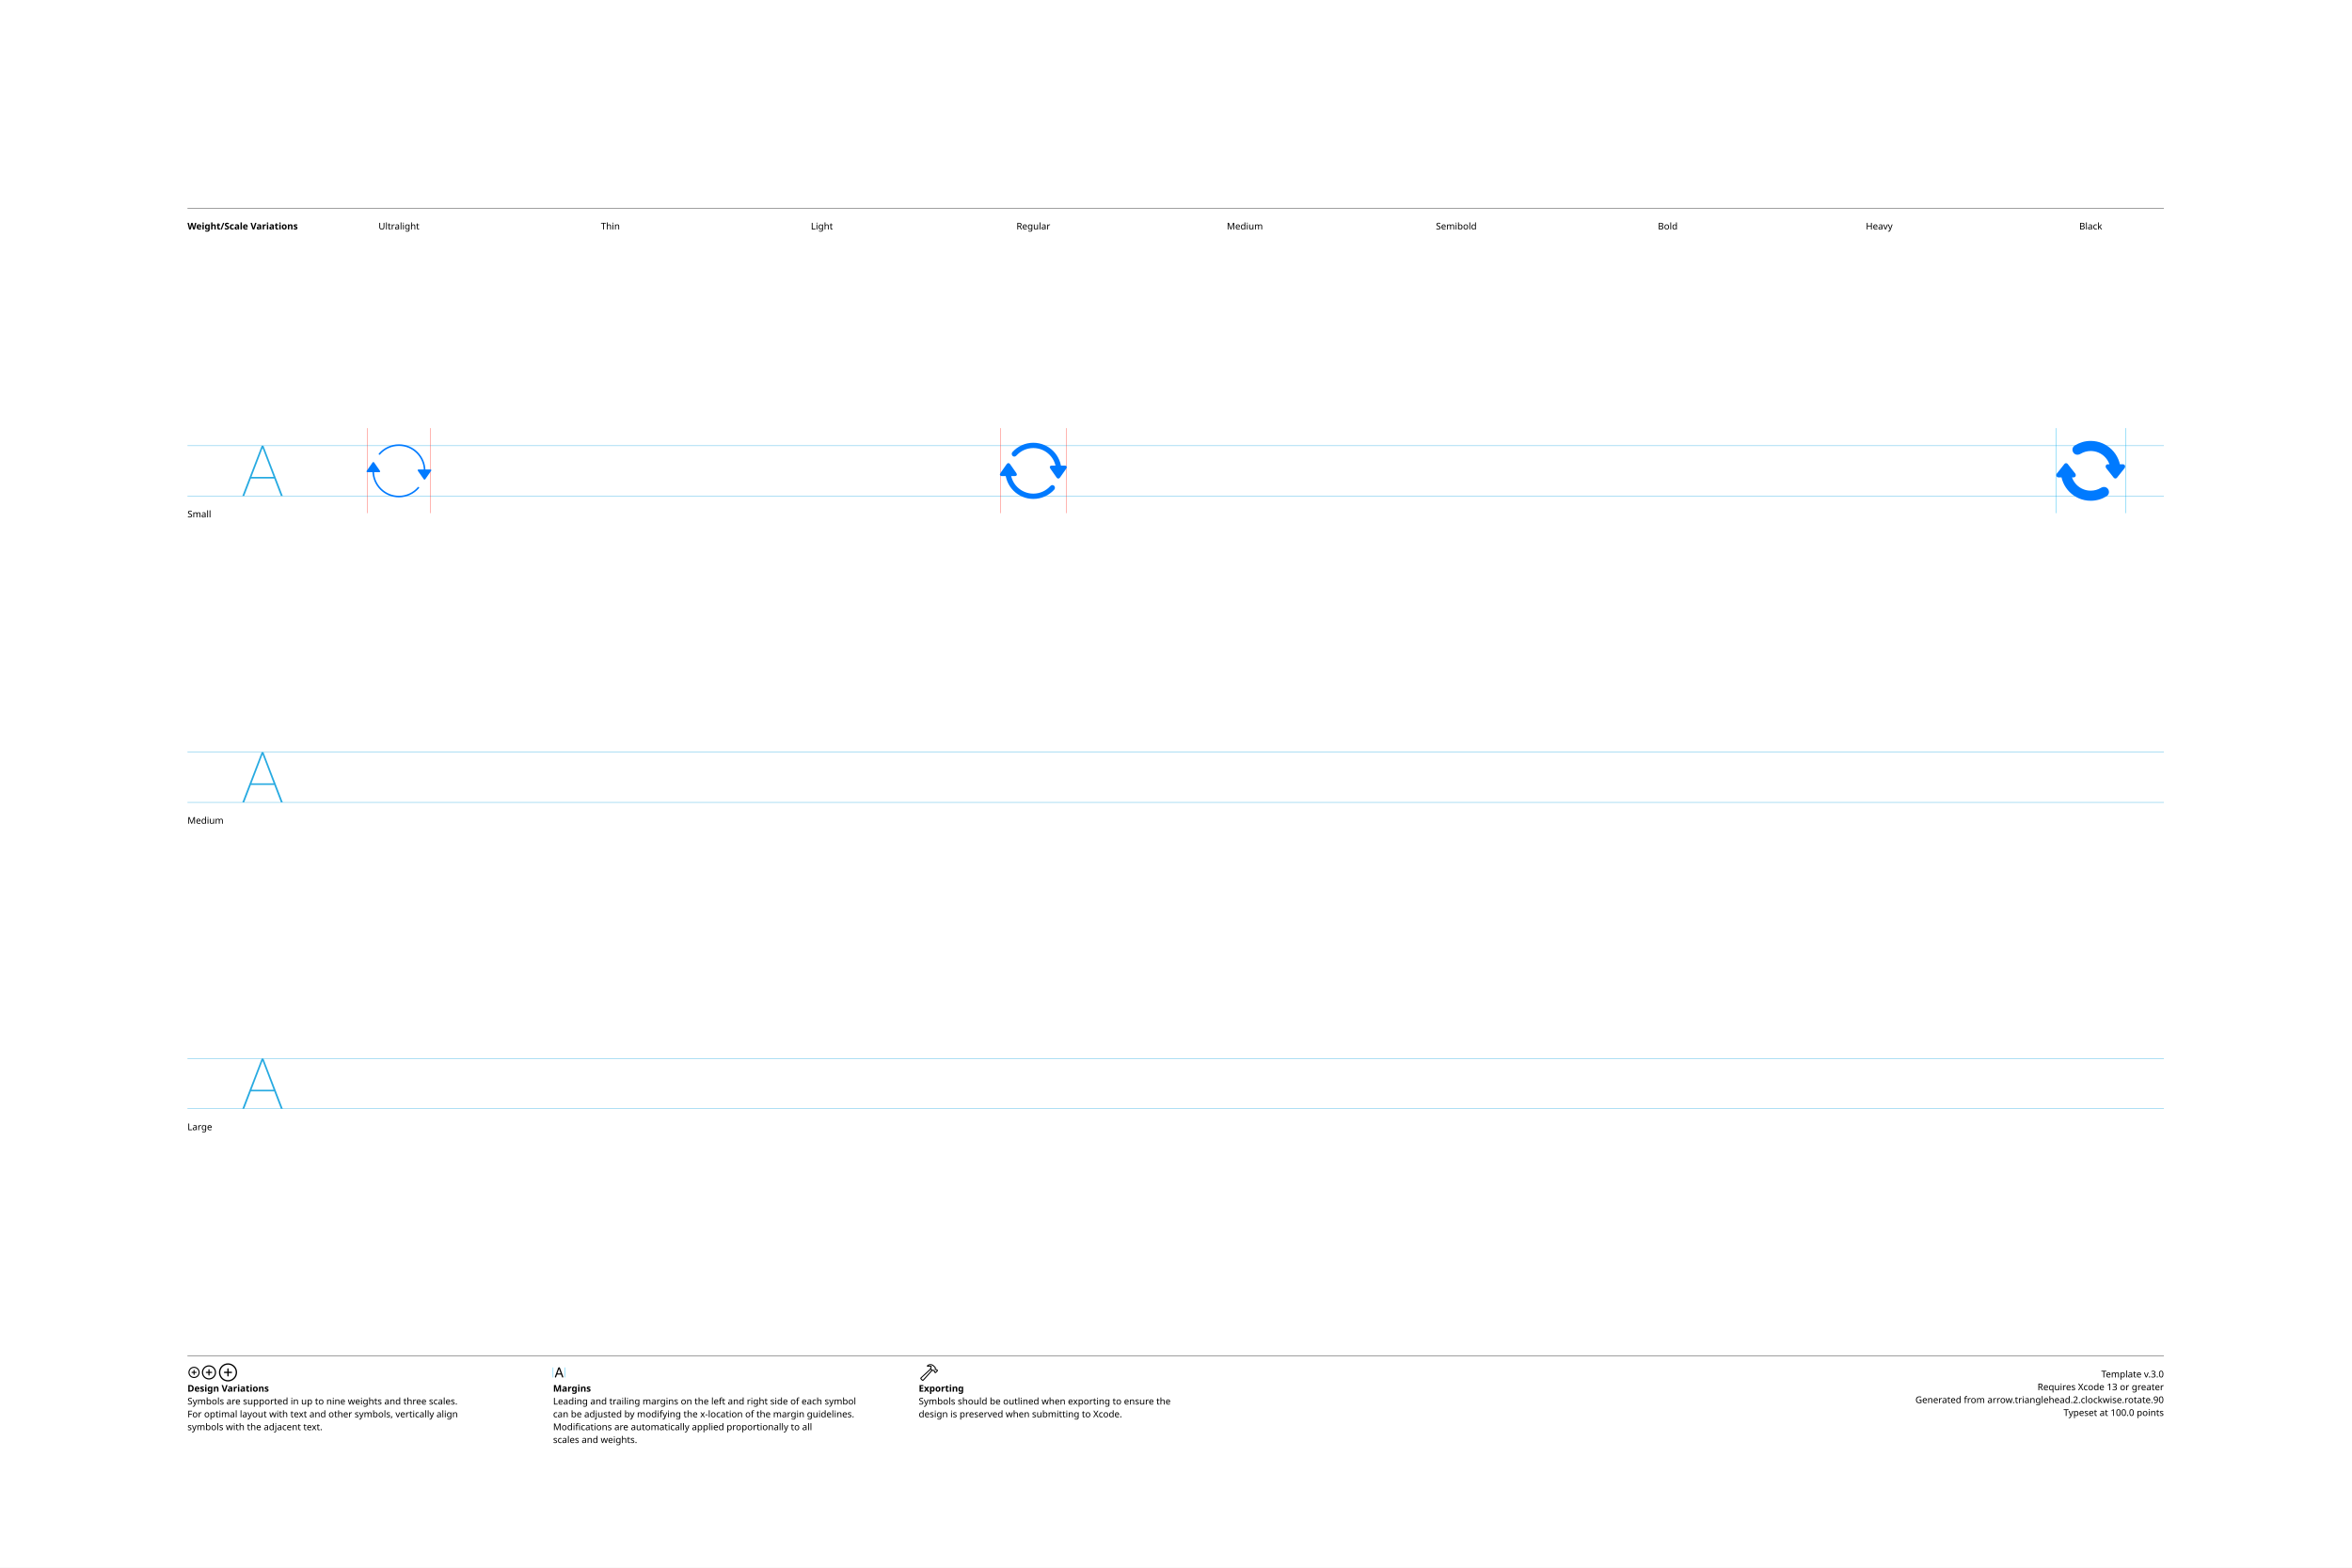
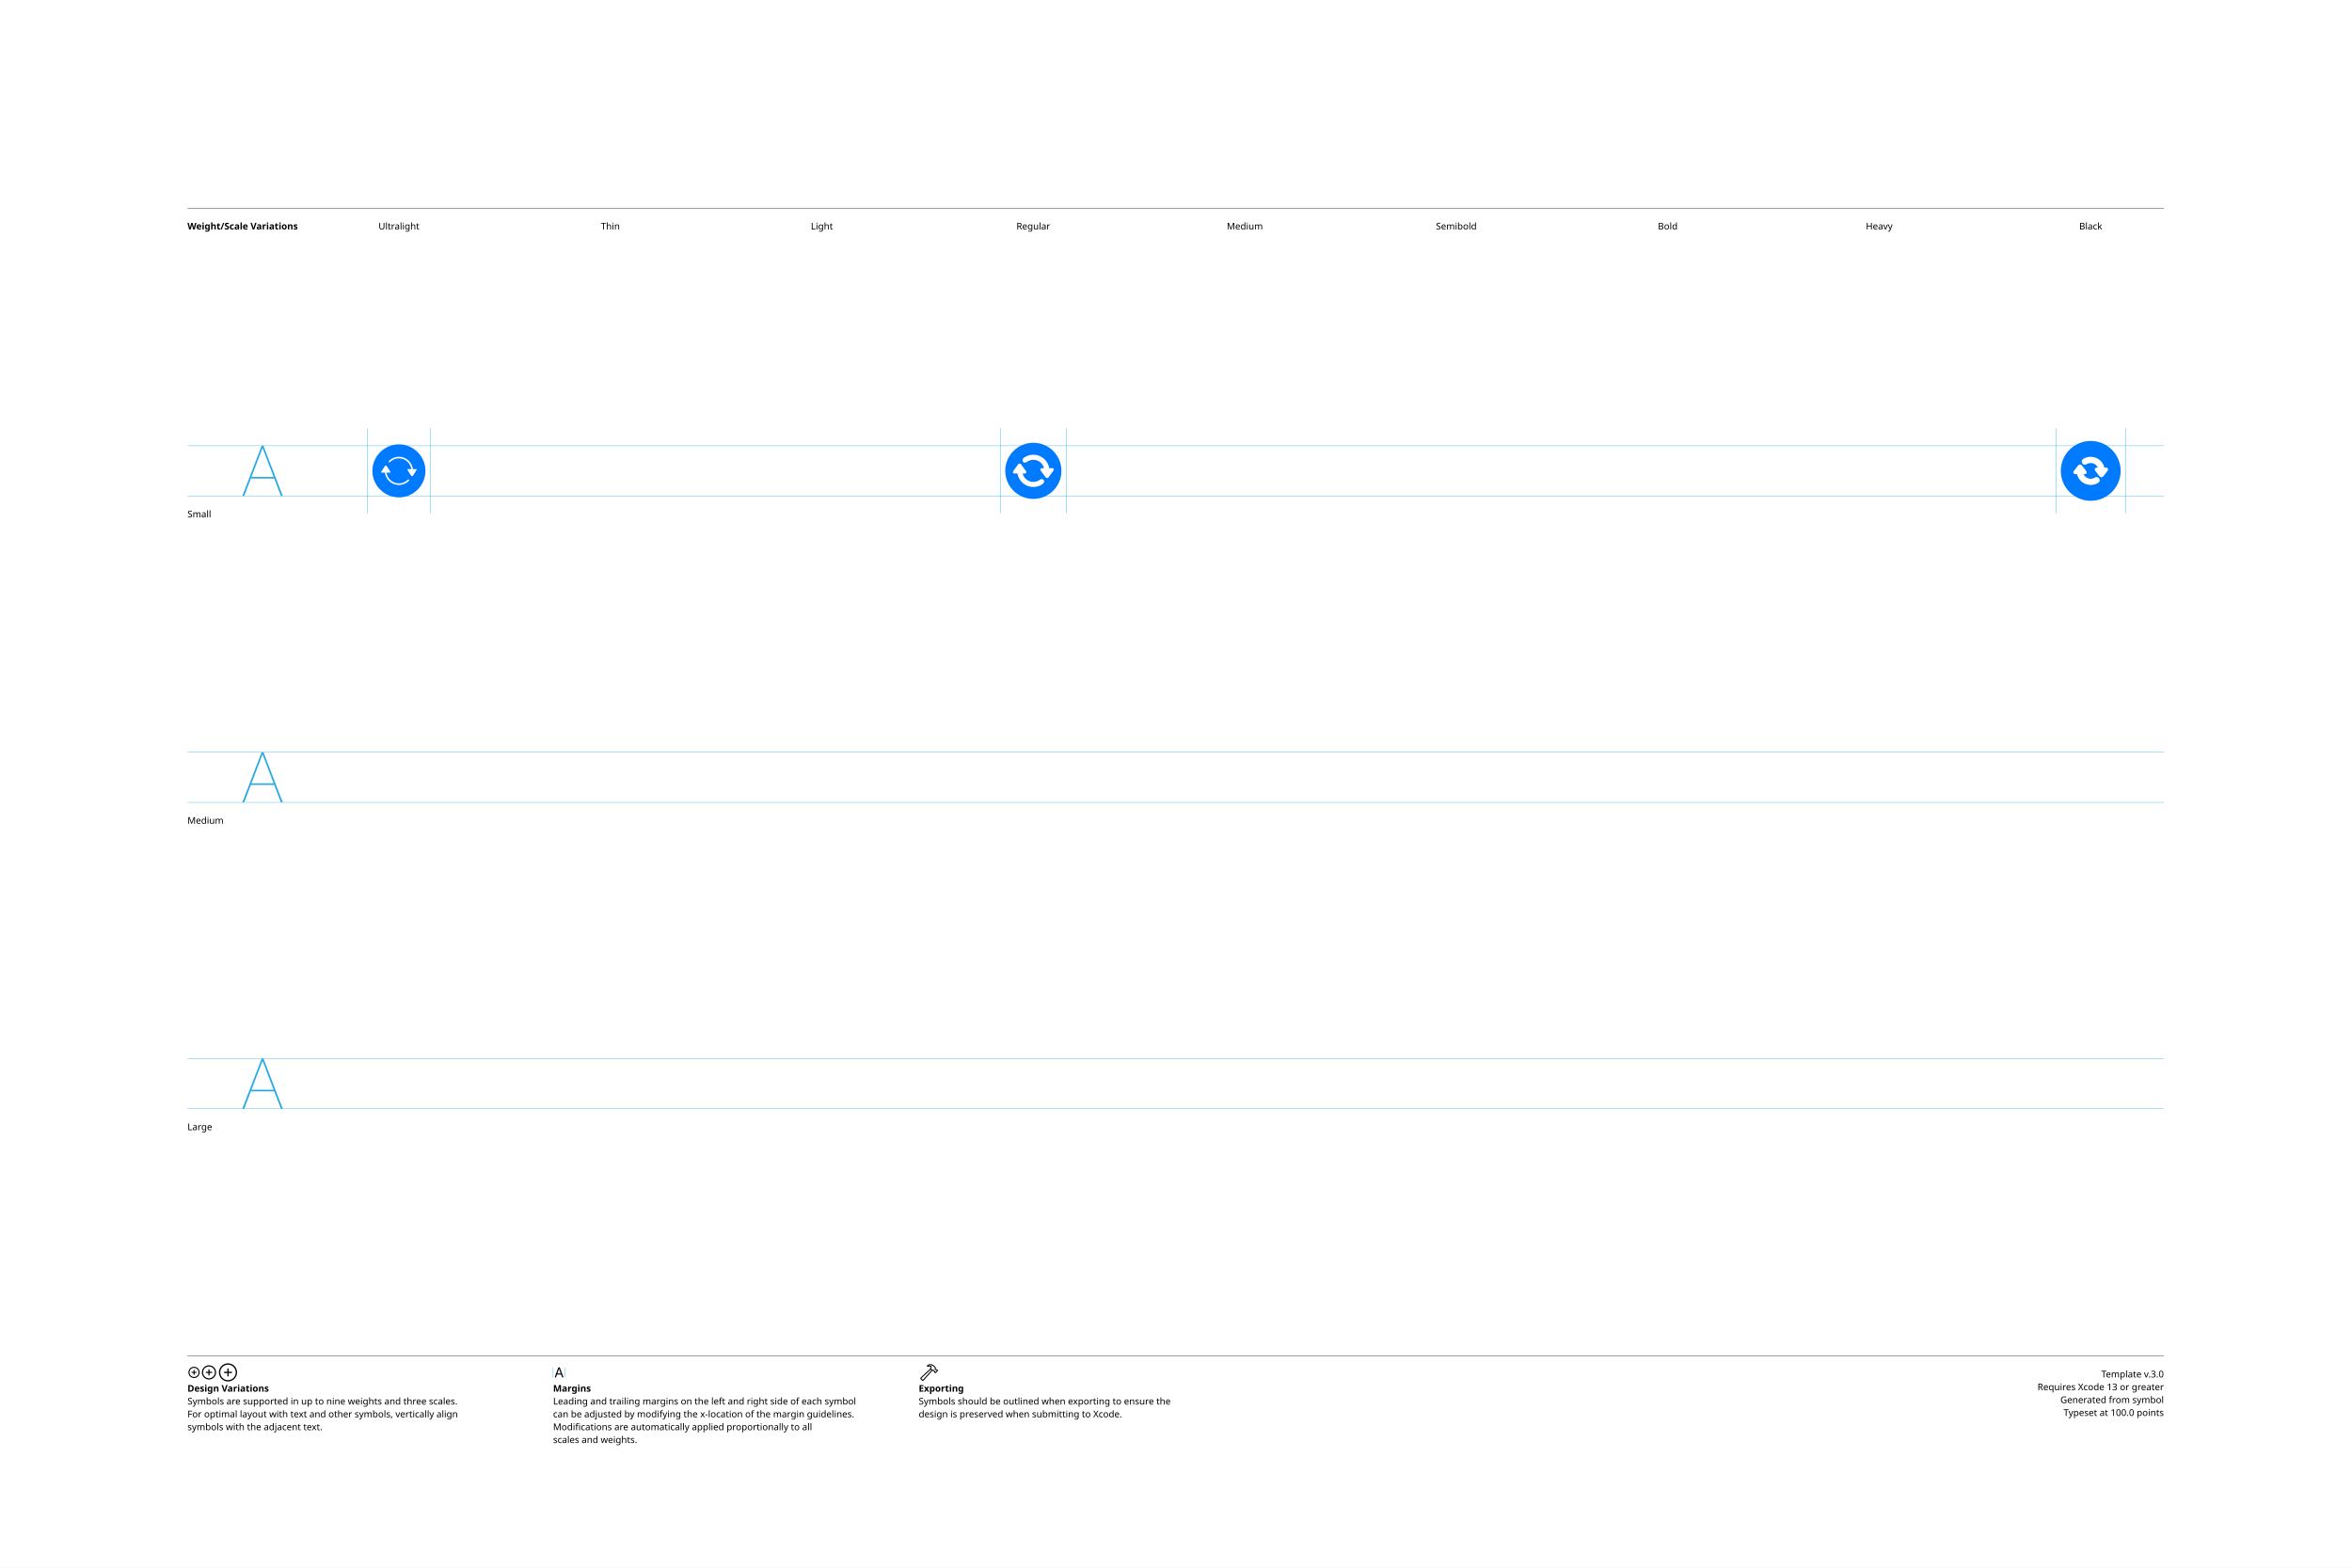
<svg xmlns="http://www.w3.org/2000/svg" version="1.1" viewBox="0 0 3300 2200">
  <style>.defaults {-sfsymbols-wiggle-style:clockwise;-sfsymbols-rotates-clockwise:true;-sfsymbols-draw-reverses-motion-groups:true}

- .multicolor-0:tintColor {-sfsymbols-layer-tags:arrow.trianglehead.2.clockwise.rotate.90;-sfsymbols-clipstroke-attachments:1 4 0 3 0 2,1 4 0 1 1 0}
+ .multicolor-0:tintColor {-sfsymbols-layer-tags:arrow.trianglehead.2.clockwise.rotate.90.circle.fill}
+ .multicolor-1:white {-sfsymbols-always-rotates:true;-sfsymbols-layer-tags:arrow.trianglehead.2.clockwise.rotate.90.circle.fill}

- .hierarchical-0:primary {-sfsymbols-layer-tags:arrow.trianglehead.2.clockwise.rotate.90;-sfsymbols-clipstroke-attachments:1 4 0 3 0 2,1 4 0 1 1 0}
+ .hierarchical-0:tertiary {-sfsymbols-layer-tags:arrow.trianglehead.2.clockwise.rotate.90.circle.fill}
+ .hierarchical-1:primary {-sfsymbols-always-rotates:true;-sfsymbols-layer-tags:arrow.trianglehead.2.clockwise.rotate.90.circle.fill}

.SFSymbolsPreview007AFF {fill:#007AFF;opacity:1.0}
+ .SFSymbolsPreviewFFFFFF {fill:#FFFFFF;opacity:1.0}
</style>
  <g id="Notes">
    <rect height="2200" id="artboard" style="fill:white;opacity:1" width="3300" x="0" y="0" />
    <line style="fill:none;stroke:black;opacity:1;stroke-width:0.5;" x1="263" x2="3036" y1="292" y2="292" />
    <text style="stroke:none;fill:black;font-family:sans-serif;font-size:13;font-weight:bold;" transform="matrix(1 0 0 1 263 322)">Weight/Scale Variations</text>
    <text style="stroke:none;fill:black;font-family:sans-serif;font-size:13;text-anchor:middle;" transform="matrix(1 0 0 1 559.711 322)">Ultralight</text>
    <text style="stroke:none;fill:black;font-family:sans-serif;font-size:13;text-anchor:middle;" transform="matrix(1 0 0 1 856.422 322)">Thin</text>
    <text style="stroke:none;fill:black;font-family:sans-serif;font-size:13;text-anchor:middle;" transform="matrix(1 0 0 1 1153.13 322)">Light</text>
    <text style="stroke:none;fill:black;font-family:sans-serif;font-size:13;text-anchor:middle;" transform="matrix(1 0 0 1 1449.84 322)">Regular</text>
    <text style="stroke:none;fill:black;font-family:sans-serif;font-size:13;text-anchor:middle;" transform="matrix(1 0 0 1 1746.56 322)">Medium</text>
    <text style="stroke:none;fill:black;font-family:sans-serif;font-size:13;text-anchor:middle;" transform="matrix(1 0 0 1 2043.27 322)">Semibold</text>
    <text style="stroke:none;fill:black;font-family:sans-serif;font-size:13;text-anchor:middle;" transform="matrix(1 0 0 1 2339.98 322)">Bold</text>
    <text style="stroke:none;fill:black;font-family:sans-serif;font-size:13;text-anchor:middle;" transform="matrix(1 0 0 1 2636.69 322)">Heavy</text>
    <text style="stroke:none;fill:black;font-family:sans-serif;font-size:13;text-anchor:middle;" transform="matrix(1 0 0 1 2933.4 322)">Black</text>
    <line style="fill:none;stroke:black;opacity:1;stroke-width:0.5;" x1="263" x2="3036" y1="1903" y2="1903" />
    <g transform="matrix(0.2 0 0 0.2 263 1933)">
      <path d="m46.24 4.15c21.777 0 39.453-17.627 39.453-39.404s-17.676-39.404-39.453-39.404c-21.729 0-39.404 17.627-39.404 39.404s17.676 39.404 39.404 39.404Zm0-7.422c-17.676 0-31.934-14.307-31.934-31.982s14.258-31.982 31.934-31.982 31.982 14.307 31.982 31.982-14.307 31.982-31.982 31.982Zm3.613-17.773v-28.467c0-2.246-1.465-3.76-3.711-3.76-2.148 0-3.613 1.514-3.613 3.76v28.467c0 2.197 1.465 3.711 3.613 3.711 2.246 0 3.711-1.514 3.711-3.711Zm-17.822-10.596h28.418c2.197 0 3.711-1.465 3.711-3.613 0-2.197-1.514-3.711-3.711-3.711h-28.418c-2.246 0-3.76 1.514-3.76 3.711 0 2.148 1.514 3.613 3.76 3.613Z" />
    </g>
    <g transform="matrix(0.2 0 0 0.2 281.506 1933)">
      <path d="m58.545 14.551c27.49 0 49.805-22.314 49.805-49.805s-22.314-49.805-49.805-49.805-49.805 22.314-49.805 49.805 22.314 49.805 49.805 49.805Zm0-8.301c-22.949 0-41.504-18.555-41.504-41.504s18.555-41.504 41.504-41.504 41.504 18.555 41.504 41.504-18.555 41.504-41.504 41.504Zm4.053-23.096v-36.914c0-2.49-1.709-4.199-4.15-4.199-2.393 0-4.053 1.709-4.053 4.199v36.914c0 2.441 1.66 4.15 4.053 4.15 2.441 0 4.15-1.66 4.15-4.15Zm-22.559-14.404h36.963c2.441 0 4.15-1.611 4.15-4.004 0-2.441-1.709-4.15-4.15-4.15h-36.963c-2.49 0-4.15 1.709-4.15 4.15 0 2.393 1.66 4.004 4.15 4.004Z" />
    </g>
    <g transform="matrix(0.2 0 0 0.2 304.924 1933)">
      <path d="m74.853 28.32c35.107 0 63.623-28.467 63.623-63.574s-28.516-63.623-63.623-63.623-63.574 28.516-63.574 63.623 28.467 63.574 63.574 63.574Zm0-9.082c-30.127 0-54.492-24.365-54.492-54.492s24.365-54.492 54.492-54.492 54.492 24.365 54.492 54.492-24.365 54.492-54.492 54.492Zm4.443-30.322v-48.486c0-2.734-1.855-4.639-4.541-4.639-2.588 0-4.443 1.904-4.443 4.639v48.486c0 2.686 1.855 4.59 4.443 4.59 2.686 0 4.541-1.855 4.541-4.59Zm-28.711-19.775h48.486c2.686 0 4.59-1.807 4.59-4.395 0-2.734-1.855-4.59-4.59-4.59h-48.486c-2.734 0-4.59 1.855-4.59 4.59 0 2.588 1.855 4.395 4.59 4.395Z" />
    </g>
    <text style="stroke:none;fill:black;font-family:sans-serif;font-size:13;font-weight:bold;" transform="matrix(1 0 0 1 263 1953)">Design Variations</text>
    <text style="stroke:none;fill:black;font-family:sans-serif;font-size:13;" transform="matrix(1 0 0 1 263 1971)">Symbols are supported in up to nine weights and three scales.</text>
    <text style="stroke:none;fill:black;font-family:sans-serif;font-size:13;" transform="matrix(1 0 0 1 263 1989)">For optimal layout with text and other symbols, vertically align</text>
    <text style="stroke:none;fill:black;font-family:sans-serif;font-size:13;" transform="matrix(1 0 0 1 263 2007)">symbols with the adjacent text.</text>
    <line style="fill:none;stroke:#00AEEF;stroke-width:0.5;opacity:1.0;" x1="776" x2="776" y1="1919" y2="1933" />
    <g transform="matrix(0.2 0 0 0.2 776 1933)">
      <path d="m16.553 0.781c2.588 0 3.857-0.977 4.785-3.711l20.557-57.52h0.244l20.605 57.52c0.928 2.734 2.197 3.711 4.736 3.711 2.588 0 4.248-1.562 4.248-4.004 0-0.83-0.146-1.611-0.537-2.637l-22.9-60.986c-1.123-2.979-3.125-4.492-6.25-4.492-3.027 0-5.078 1.465-6.152 4.443l-22.9 61.084c-0.391 1.025-0.537 1.807-0.537 2.637 0 2.441 1.562 3.955 4.102 3.955Zm10.205-20.947h30.664c2.002 0 3.662-1.66 3.662-3.662 0-2.051-1.66-3.662-3.662-3.662h-30.664c-2.002 0-3.662 1.611-3.662 3.662 0 2.002 1.66 3.662 3.662 3.662Z" />
    </g>
    <line style="fill:none;stroke:#00AEEF;stroke-width:0.5;opacity:1.0;" x1="792.836" x2="792.836" y1="1919" y2="1933" />
    <text style="stroke:none;fill:black;font-family:sans-serif;font-size:13;font-weight:bold;" transform="matrix(1 0 0 1 776 1953)">Margins</text>
    <text style="stroke:none;fill:black;font-family:sans-serif;font-size:13;" transform="matrix(1 0 0 1 776 1971)">Leading and trailing margins on the left and right side of each symbol</text>
    <text style="stroke:none;fill:black;font-family:sans-serif;font-size:13;" transform="matrix(1 0 0 1 776 1989)">can be adjusted by modifying the x-location of the margin guidelines.</text>
    <text style="stroke:none;fill:black;font-family:sans-serif;font-size:13;" transform="matrix(1 0 0 1 776 2007)">Modifications are automatically applied proportionally to all</text>
    <text style="stroke:none;fill:black;font-family:sans-serif;font-size:13;" transform="matrix(1 0 0 1 776 2025)">scales and weights.</text>
    <g transform="matrix(0.2 0 0 0.2 1289 1933)">
      <path d="m14.209 13.135 7.861 7.861c4.297 4.395 9.326 4.102 13.867-1.025l60.693-68.213-4.883-4.883-60.254 67.676c-1.807 1.953-3.467 2.441-5.811 0.098l-5.176-5.127c-2.295-2.295-1.807-3.955 0.195-5.811l67.481-62.158-4.883-4.834-68.066 62.598c-4.98 4.59-5.322 9.473-1.025 13.818Zm44.873-97.461c-2.051 2.002-2.246 4.883-1.074 6.787 1.123 1.807 3.467 3.027 6.592 2.246 5.859-1.66 12.598-2.393 18.896 0.928l-2.686 7.129c-1.611 4.004-0.732 6.885 1.709 9.424l10.254 10.303c2.344 2.393 4.541 2.441 7.08 1.953l4.443-0.732 2.588 2.539-0.195 2.246c-0.098 2.295 0.537 4.297 2.783 6.494l3.369 3.32c2.295 2.295 5.518 2.49 7.812 0.195l12.988-13.037c2.295-2.344 2.148-5.371-0.195-7.666l-3.418-3.418c-2.197-2.197-4.053-3.027-6.348-2.881l-2.344 0.244-2.441-2.441 1.025-4.688c0.635-2.734-0.244-4.98-2.881-7.617l-11.279-11.182c-12.94-12.842-35.596-11.035-46.68-0.146Zm7.08 2.051c8.789-6.396 25.977-5.664 33.691 1.953l12.305 12.207c1.025 1.025 1.221 1.807 0.928 3.32l-1.465 6.641 6.738 6.689 4.395-0.244c1.123-0.049 1.514 0.049 2.344 0.879l2.539 2.49-10.84 10.84-2.49-2.49c-0.83-0.879-0.977-1.221-0.928-2.393l0.293-4.346-6.689-6.738-6.836 1.172c-1.416 0.293-2.051 0.195-3.174-0.879l-8.936-8.887c-1.074-1.025-1.172-1.709-0.488-3.369l4.59-11.475c-6.104-6.348-17.041-7.52-25.586-4.59-0.684 0.244-0.928-0.391-0.391-0.781Z" />
    </g>
    <text style="stroke:none;fill:black;font-family:sans-serif;font-size:13;font-weight:bold;" transform="matrix(1 0 0 1 1289 1953)">Exporting</text>
    <text style="stroke:none;fill:black;font-family:sans-serif;font-size:13;" transform="matrix(1 0 0 1 1289 1971)">Symbols should be outlined when exporting to ensure the</text>
    <text style="stroke:none;fill:black;font-family:sans-serif;font-size:13;" transform="matrix(1 0 0 1 1289 1989)">design is preserved when submitting to Xcode.</text>
    <text id="template-version" style="stroke:none;fill:black;font-family:sans-serif;font-size:13;text-anchor:end;" transform="matrix(1 0 0 1 3036 1933)">Template v.3.0</text>
    <text style="stroke:none;fill:black;font-family:sans-serif;font-size:13;text-anchor:end;" transform="matrix(1 0 0 1 3036 1951)">Requires Xcode 13 or greater</text>
-     <text id="descriptive-name" style="stroke:none;fill:black;font-family:sans-serif;font-size:13;text-anchor:end;" transform="matrix(1 0 0 1 3036 1969)">Generated from arrow.trianglehead.2.clockwise.rotate.90</text>
+     <text id="descriptive-name" style="stroke:none;fill:black;font-family:sans-serif;font-size:13;text-anchor:end;" transform="matrix(1 0 0 1 3036 1969)">Generated from symbol</text>
    <text style="stroke:none;fill:black;font-family:sans-serif;font-size:13;text-anchor:end;" transform="matrix(1 0 0 1 3036 1987)">Typeset at 100.0 points</text>
    <text style="stroke:none;fill:black;font-family:sans-serif;font-size:13;" transform="matrix(1 0 0 1 263 726)">Small</text>
    <text style="stroke:none;fill:black;font-family:sans-serif;font-size:13;" transform="matrix(1 0 0 1 263 1156)">Medium</text>
    <text style="stroke:none;fill:black;font-family:sans-serif;font-size:13;" transform="matrix(1 0 0 1 263 1586)">Large</text>
  </g>
  <g id="Guides">
    <g id="H-reference" style="fill:#27AAE1;stroke:none;" transform="matrix(1 0 0 1 339 696)">
      <path d="M0.994 0L3.638 0L29.328-67.132L30.03-67.132L30.03-70.459L28.123-70.459ZM11.688-24.48L46.981-24.48L46.231-26.729L12.438-26.729ZM55.12 0L57.764 0L30.638-70.459L29.433-70.459L29.433-67.132Z" />
    </g>
    <line id="Baseline-S" style="fill:none;stroke:#27AAE1;opacity:1;stroke-width:0.5;" x1="263" x2="3036" y1="696" y2="696" />
    <line id="Capline-S" style="fill:none;stroke:#27AAE1;opacity:1;stroke-width:0.5;" x1="263" x2="3036" y1="625.541" y2="625.541" />
    <g id="H-reference" style="fill:#27AAE1;stroke:none;" transform="matrix(1 0 0 1 339 1126)">
      <path d="M0.994 0L3.638 0L29.328-67.132L30.03-67.132L30.03-70.459L28.123-70.459ZM11.688-24.48L46.981-24.48L46.231-26.729L12.438-26.729ZM55.12 0L57.764 0L30.638-70.459L29.433-70.459L29.433-67.132Z" />
    </g>
    <line id="Baseline-M" style="fill:none;stroke:#27AAE1;opacity:1;stroke-width:0.5;" x1="263" x2="3036" y1="1126" y2="1126" />
    <line id="Capline-M" style="fill:none;stroke:#27AAE1;opacity:1;stroke-width:0.5;" x1="263" x2="3036" y1="1055.54" y2="1055.54" />
    <g id="H-reference" style="fill:#27AAE1;stroke:none;" transform="matrix(1 0 0 1 339 1556)">
      <path d="M0.994 0L3.638 0L29.328-67.132L30.03-67.132L30.03-70.459L28.123-70.459ZM11.688-24.48L46.981-24.48L46.231-26.729L12.438-26.729ZM55.12 0L57.764 0L30.638-70.459L29.433-70.459L29.433-67.132Z" />
    </g>
    <line id="Baseline-L" style="fill:none;stroke:#27AAE1;opacity:1;stroke-width:0.5;" x1="263" x2="3036" y1="1556" y2="1556" />
    <line id="Capline-L" style="fill:none;stroke:#27AAE1;opacity:1;stroke-width:0.5;" x1="263" x2="3036" y1="1485.54" y2="1485.54" />
    <line id="right-margin-Black-S" style="fill:none;stroke:#00AEEF;stroke-width:0.5;opacity:1.0;" x1="2982.23" x2="2982.23" y1="600.785" y2="720.121" />
    <line id="left-margin-Black-S" style="fill:none;stroke:#00AEEF;stroke-width:0.5;opacity:1.0;" x1="2884.57" x2="2884.57" y1="600.785" y2="720.121" />
-     <line id="right-margin-Regular-S" style="fill:none;stroke:#FF3B30;stroke-width:0.5;opacity:1.0;" x1="1496.11" x2="1496.11" y1="600.785" y2="720.121" />
-     <line id="left-margin-Regular-S" style="fill:none;stroke:#FF3B30;stroke-width:0.5;opacity:1.0;" x1="1403.58" x2="1403.58" y1="600.785" y2="720.121" />
-     <line id="right-margin-Ultralight-S" style="fill:none;stroke:#FF3B30;stroke-width:0.5;opacity:1.0;" x1="603.751" x2="603.751" y1="600.785" y2="720.121" />
-     <line id="left-margin-Ultralight-S" style="fill:none;stroke:#FF3B30;stroke-width:0.5;opacity:1.0;" x1="515.672" x2="515.672" y1="600.785" y2="720.121" />
+     <line id="right-margin-Regular-S" style="fill:none;stroke:#00AEEF;stroke-width:0.5;opacity:1.0;" x1="1496.11" x2="1496.11" y1="600.785" y2="720.121" />
+     <line id="left-margin-Regular-S" style="fill:none;stroke:#00AEEF;stroke-width:0.5;opacity:1.0;" x1="1403.58" x2="1403.58" y1="600.785" y2="720.121" />
+     <line id="right-margin-Ultralight-S" style="fill:none;stroke:#00AEEF;stroke-width:0.5;opacity:1.0;" x1="603.773" x2="603.773" y1="600.785" y2="720.121" />
+     <line id="left-margin-Ultralight-S" style="fill:none;stroke:#00AEEF;stroke-width:0.5;opacity:1.0;" x1="515.649" x2="515.649" y1="600.785" y2="720.121" />
  </g>
  <g id="Symbols">
    <g id="Black-S" transform="matrix(1 0 0 1 2884.57 696)">
-       <path class="multicolor-0:tintColor hierarchical-0:primary SFSymbolsPreview007AFF" d="M48.828-63.086C64.209-63.086 76.66-50.635 76.66-35.156C76.66-31.25 79.834-28.076 83.74-28.076C87.647-28.076 90.82-31.25 90.82-35.156C90.82-58.447 72.022-77.246 48.828-77.246C40.625-77.246 33.057-74.902 26.66-70.947C22.607-68.408 22.461-63.867 24.512-60.84C26.416-58.105 30.225-56.592 34.717-59.228C38.818-61.67 43.652-63.086 48.828-63.086ZM48.828-7.422C33.447-7.422 20.996-19.873 20.996-35.352C20.996-39.258 17.822-42.432 13.916-42.432C10.01-42.432 6.836-39.258 6.836-35.352C6.836-12.06 25.635 6.738 48.828 6.738C57.031 6.738 64.6 4.395 70.996 0.439C75.049-2.1 75.195-6.641 73.144-9.668C71.24-12.402 67.432-13.916 62.94-11.279C58.838-8.838 54.004-7.422 48.828-7.422ZM93.799-44.482L73.047-44.482C69.727-44.482 68.945-41.065 70.703-38.818L81.152-25.586C82.324-24.121 84.57-24.121 85.693-25.586L96.191-38.818C97.998-41.065 97.168-44.482 93.799-44.482ZM3.857-26.025L24.609-26.025C27.93-26.025 28.711-29.443 26.953-31.689L16.504-44.922C15.332-46.387 13.086-46.387 11.963-44.922L1.465-31.689C-0.342-29.443 0.488-26.025 3.857-26.025Z" data-clipstroke-keyframes="0 0 0 0.80383825 0.9231013 0 0.26964778 0.00023305416 0.6829717 0 1 0.2270925 0.34201443 0 0 1.9231014 1.7988195 0 0.26211506 1.0002329 1.6829717 0 1 1.2270925 1.3420143" />
+       <path class="multicolor-0:tintColor hierarchical-0:tertiary SFSymbolsPreview007AFF" d="M48.828 6.787C72.022 6.787 90.82-12.012 90.82-35.205C90.82-58.398 72.022-77.197 48.828-77.197C25.635-77.197 6.836-58.398 6.836-35.205C6.836-12.012 25.635 6.787 48.828 6.787Z" />
+       <path class="multicolor-1:white hierarchical-1:primary SFSymbolsPreviewFFFFFF" d="M27.1-30.664C24.707-30.664 23.682-33.203 25.293-35.205L31.25-42.92C32.617-44.678 34.961-44.678 36.328-42.92L42.383-35.205C43.945-33.203 42.969-30.664 40.527-30.664L38.77-30.664C40.527-26.807 44.385-24.17 48.828-24.17C50.928-24.17 52.881-24.756 54.541-25.732C57.178-27.393 59.619-26.318 60.742-24.463C61.914-22.51 61.719-19.775 58.887-18.164C55.908-16.455 52.49-15.43 48.828-15.43C39.502-15.43 31.641-21.875 29.59-30.664ZM70.557-39.746C72.949-39.746 73.975-37.207 72.363-35.205L66.406-27.49C65.039-25.732 62.695-25.732 61.328-27.49L55.273-35.205C53.711-37.207 54.688-39.746 57.129-39.746L58.887-39.746C57.129-43.603 53.272-46.24 48.828-46.24C46.728-46.24 44.775-45.654 43.115-44.678C40.478-43.018 38.037-44.092 36.914-45.947C35.742-47.9 35.938-50.635 38.77-52.246C41.748-53.955 45.166-54.98 48.828-54.98C58.154-54.98 66.016-48.535 68.066-39.746Z" />
    </g>
    <g id="Regular-S" transform="matrix(1 0 0 1 1403.58 696)">
-       <path class="multicolor-0:tintColor hierarchical-0:primary SFSymbolsPreview007AFF" d="M46.24-67.236C63.916-67.236 78.223-52.93 78.223-35.254C78.223-33.252 79.932-31.543 81.982-31.543C83.984-31.543 85.644-33.203 85.693-35.205C85.644-57.08 68.018-74.658 46.24-74.658C34.668-74.658 24.219-69.678 17.041-61.719C15.185-59.668 15.869-57.129 17.48-55.908C18.896-54.932 20.801-54.785 22.607-56.787C28.467-63.184 36.865-67.236 46.24-67.236ZM46.24-3.271C28.564-3.271 14.307-17.578 14.307-35.254C14.307-37.256 12.598-38.965 10.547-38.965C8.545-38.965 6.885-37.305 6.836-35.303C6.885-13.428 24.512 4.15 46.24 4.15C57.861 4.15 68.262-0.83 75.488-8.789C77.295-10.84 76.66-13.379 75-14.6C73.633-15.576 71.728-15.723 69.922-13.721C64.062-7.324 55.615-3.271 46.24-3.271ZM90.186-42.627L72.363-42.627C69.336-42.627 68.603-40.527 70.215-38.232L78.906-25.83C80.225-23.926 82.275-23.877 83.643-25.83L92.334-38.184C93.994-40.527 93.213-42.627 90.186-42.627ZM2.344-27.881L20.117-27.881C23.145-27.881 23.926-29.98 22.314-32.275L13.623-44.678C12.305-46.582 10.254-46.631 8.887-44.678L0.195-32.324C-1.465-29.98-0.732-27.881 2.344-27.881Z" data-clipstroke-keyframes="0 0 0 0.80063057 0.86375105 0 0.3577099 0.0002645254 0.6325443 0 1 0.2570207 0.3164624 0 0 1.8635061 1.8005838 0 0.35826433 1.0002646 1.632257 0 1 1.2568946 1.3163457" />
+       <path class="multicolor-0:tintColor hierarchical-0:tertiary SFSymbolsPreview007AFF" d="M46.24 4.15C68.018 4.15 85.693-13.477 85.693-35.254C85.693-56.982 68.018-74.658 46.24-74.658C24.512-74.658 6.836-56.982 6.836-35.254C6.836-13.477 24.512 4.15 46.24 4.15Z" />
+       <path class="multicolor-1:white hierarchical-1:primary SFSymbolsPreviewFFFFFF" d="M19.531-31.494C17.48-31.494 17.041-33.496 18.164-35.059L24.805-44.238C26.025-45.898 28.027-45.752 29.102-44.238L35.84-35.059C37.012-33.496 36.523-31.494 34.473-31.494L31.25-31.494C32.91-24.707 38.965-19.727 46.24-19.727C49.805-19.727 52.832-20.898 55.322-22.705C57.666-24.316 59.766-23.779 60.742-22.461C61.865-21.045 61.768-18.652 59.473-16.895C56.152-14.355 51.416-12.598 46.24-12.598C35.059-12.598 25.732-20.801 23.975-31.494ZM72.949-39.014C75.049-39.014 75.439-37.012 74.316-35.449L67.676-26.27C66.504-24.561 64.502-24.756 63.428-26.27L56.641-35.449C55.518-37.012 56.006-39.014 58.057-39.014L61.279-39.014C59.619-45.801 53.516-50.732 46.24-50.732C42.725-50.732 39.697-49.56 37.158-47.803C34.815-46.191 32.764-46.68 31.787-47.998C30.664-49.463 30.762-51.855 33.008-53.613C36.377-56.152 41.113-57.91 46.24-57.91C57.471-57.91 66.797-49.707 68.555-39.014Z" />
    </g>
-     <g id="Ultralight-S" transform="matrix(1 0 0 1 515.672 696)">
-       <path class="multicolor-0:tintColor hierarchical-0:primary SFSymbolsPreview007AFF" d="M44.061-70.233C63.416-70.233 79.04-54.61 79.04-35.254C79.04-34.66 79.568-34.131 80.166-34.131C80.76-34.131 81.285-34.656 81.289-35.251C81.285-55.809 64.612-72.478 44.061-72.478C33.079-72.478 22.811-67.634 15.906-59.63C15.458-59.078 15.551-58.4 16.027-57.997C16.535-57.565 17.168-57.691 17.612-58.24C24.198-65.772 33.732-70.233 44.061-70.233ZM44.061-0.274C24.705-0.274 9.039-15.898 9.039-35.254C9.039-35.848 8.556-36.377 7.959-36.377C7.319-36.377 6.839-35.852 6.836-35.257C6.839-14.699 23.467 1.971 44.061 1.971C55.001 1.971 65.265-2.874 72.173-10.878C72.663-11.43 72.573-12.107 72.048-12.511C71.589-12.942 70.911-12.816 70.467-12.268C63.926-4.736 54.344-0.274 44.061-0.274ZM88.142-37.178L71.728-37.178C70.426-37.178 69.92-36.259 70.805-35.008L78.77-23.65C79.453-22.609 80.414-22.605 81.145-23.65L89.064-35.005C89.953-36.259 89.444-37.178 88.142-37.178ZM-0.018-33.33L16.348-33.33C17.65-33.33 18.159-34.249 17.274-35.499L9.355-46.857C8.626-47.899 7.711-47.902 6.98-46.857L-0.985-35.503C-1.828-34.249-1.368-33.33-0.018-33.33Z" data-clipstroke-keyframes="0 0 0 0.8156023 0.83570695 0 0.35662445 0.00031077862 0.6406857 0 1 0.30158103 0.32081604 0 0 1.8358777 1.8155913 0 0.35615027 1.0003109 1.6408691 0 1 1.3017833 1.3209107" />
+     <g id="Ultralight-S" transform="matrix(1 0 0 1 515.649 696)">
+       <path class="multicolor-0:tintColor hierarchical-0:tertiary SFSymbolsPreview007AFF" d="M44.061 2.016C64.521 2.016 81.289-14.748 81.289-35.209C81.289-55.666 64.521-72.433 44.061-72.433C23.604-72.433 6.836-55.666 6.836-35.209C6.836-14.748 23.604 2.016 44.061 2.016Z" />
+       <path class="multicolor-1:white hierarchical-1:primary SFSymbolsPreviewFFFFFF" d="M19.895-32.766C19.206-32.766 18.948-33.496 19.345-34.15L24.26-41.741C25.026-42.992 26.166-43.027 27.013-41.741L31.935-34.15C32.425-33.451 32.164-32.766 31.294-32.766L26.664-32.766C27.824-24.162 35.196-17.638 44.061-17.638C48.942-17.638 53.377-19.627 56.503-22.841C57.076-23.363 57.813-23.325 58.199-22.87C58.55-22.498 58.589-21.74 58.065-21.254C54.518-17.716 49.554-15.413 44.061-15.413C33.969-15.413 25.642-23.026 24.429-32.766ZM68.227-37.651C68.918-37.651 69.173-36.921 68.731-36.267L63.861-28.676C63.053-27.421 61.959-27.39 61.112-28.676L56.187-36.267C55.699-36.966 55.96-37.651 56.785-37.651L61.461-37.651C60.255-46.255 52.925-52.776 44.061-52.776C39.137-52.776 34.702-50.787 31.573-47.576C31.045-47.054 30.311-47.088 29.925-47.544C29.529-47.919 29.49-48.631 30.011-49.163C33.607-52.701 38.57-55.004 44.061-55.004C54.11-55.004 62.483-47.391 63.696-37.651Z" />
    </g>
  </g>
-   <g id="Data">
-     <g id="Black-S-draw-attachment-data" data-d="0 1 0 2898.49 660.649 1 0 2968.31 660.843" />
-     <g id="Regular-S-draw-attachment-data" data-d="0 1 0 1414.15 660.749 1 0 1485.54 660.743" />
-     <g id="Ultralight-S-draw-attachment-data" data-d="0 1 0 523.609 660.767 1 0 595.836 660.719" />
-   </g>
</svg>
